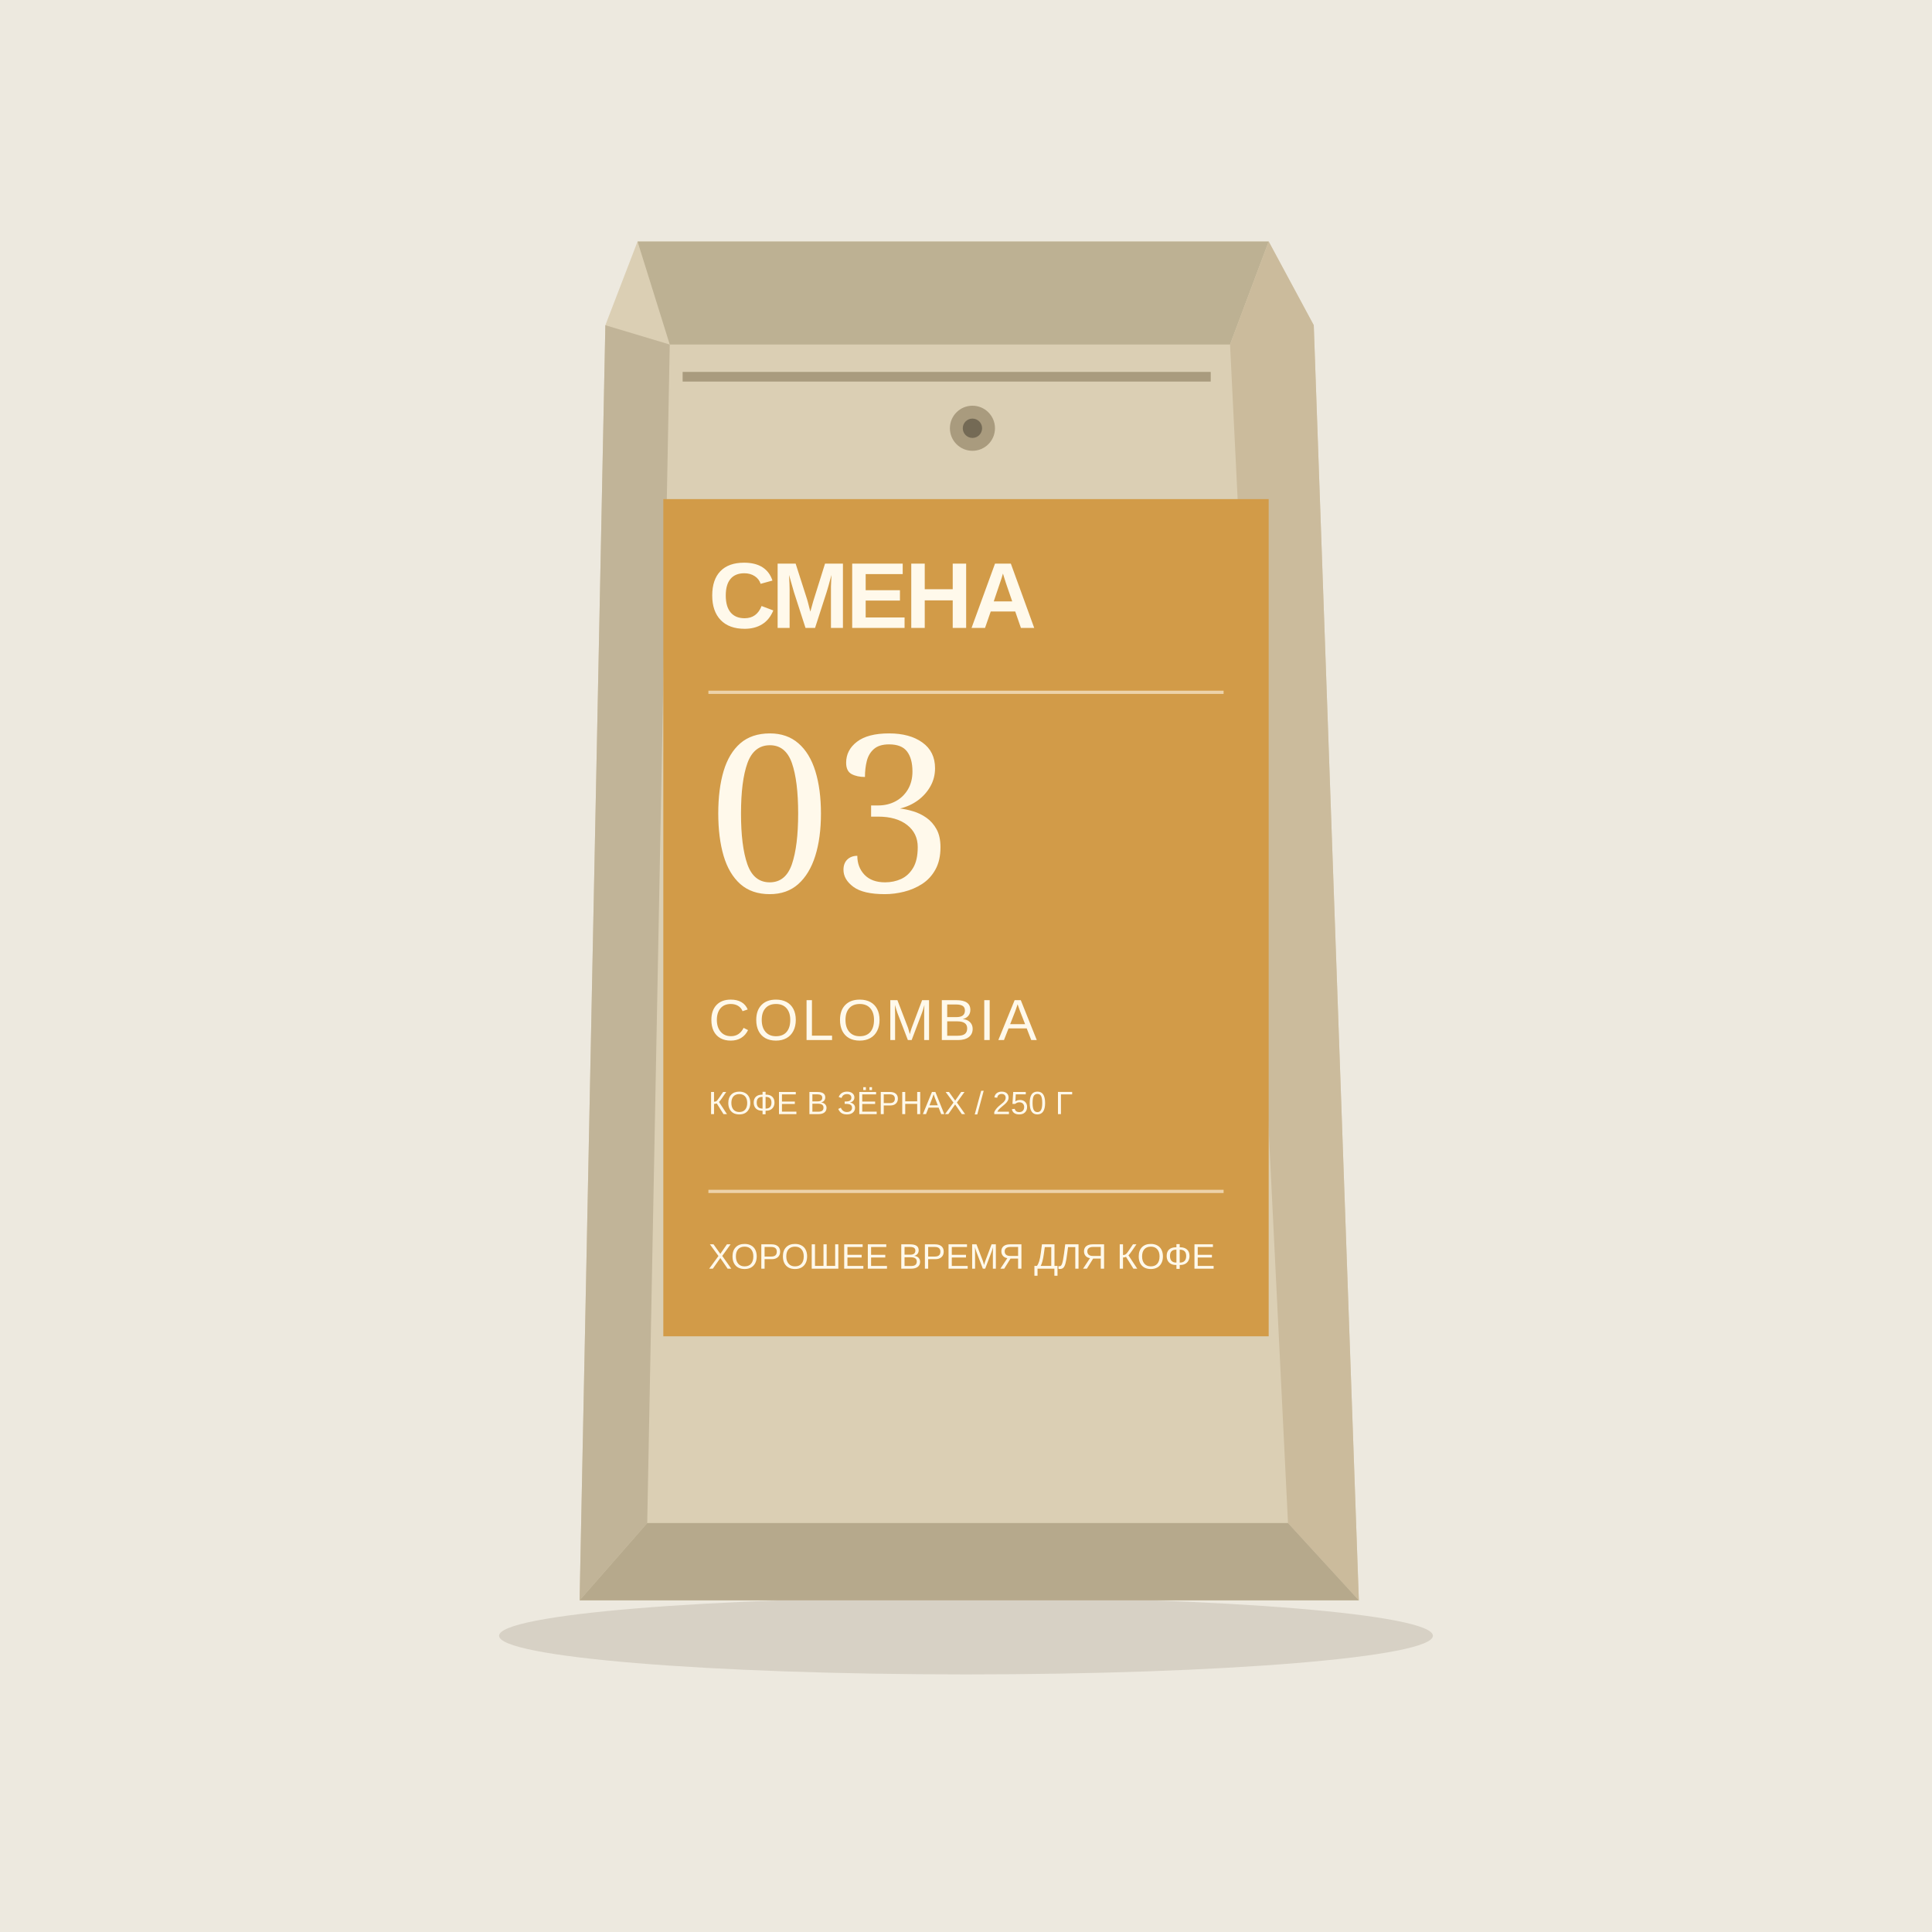
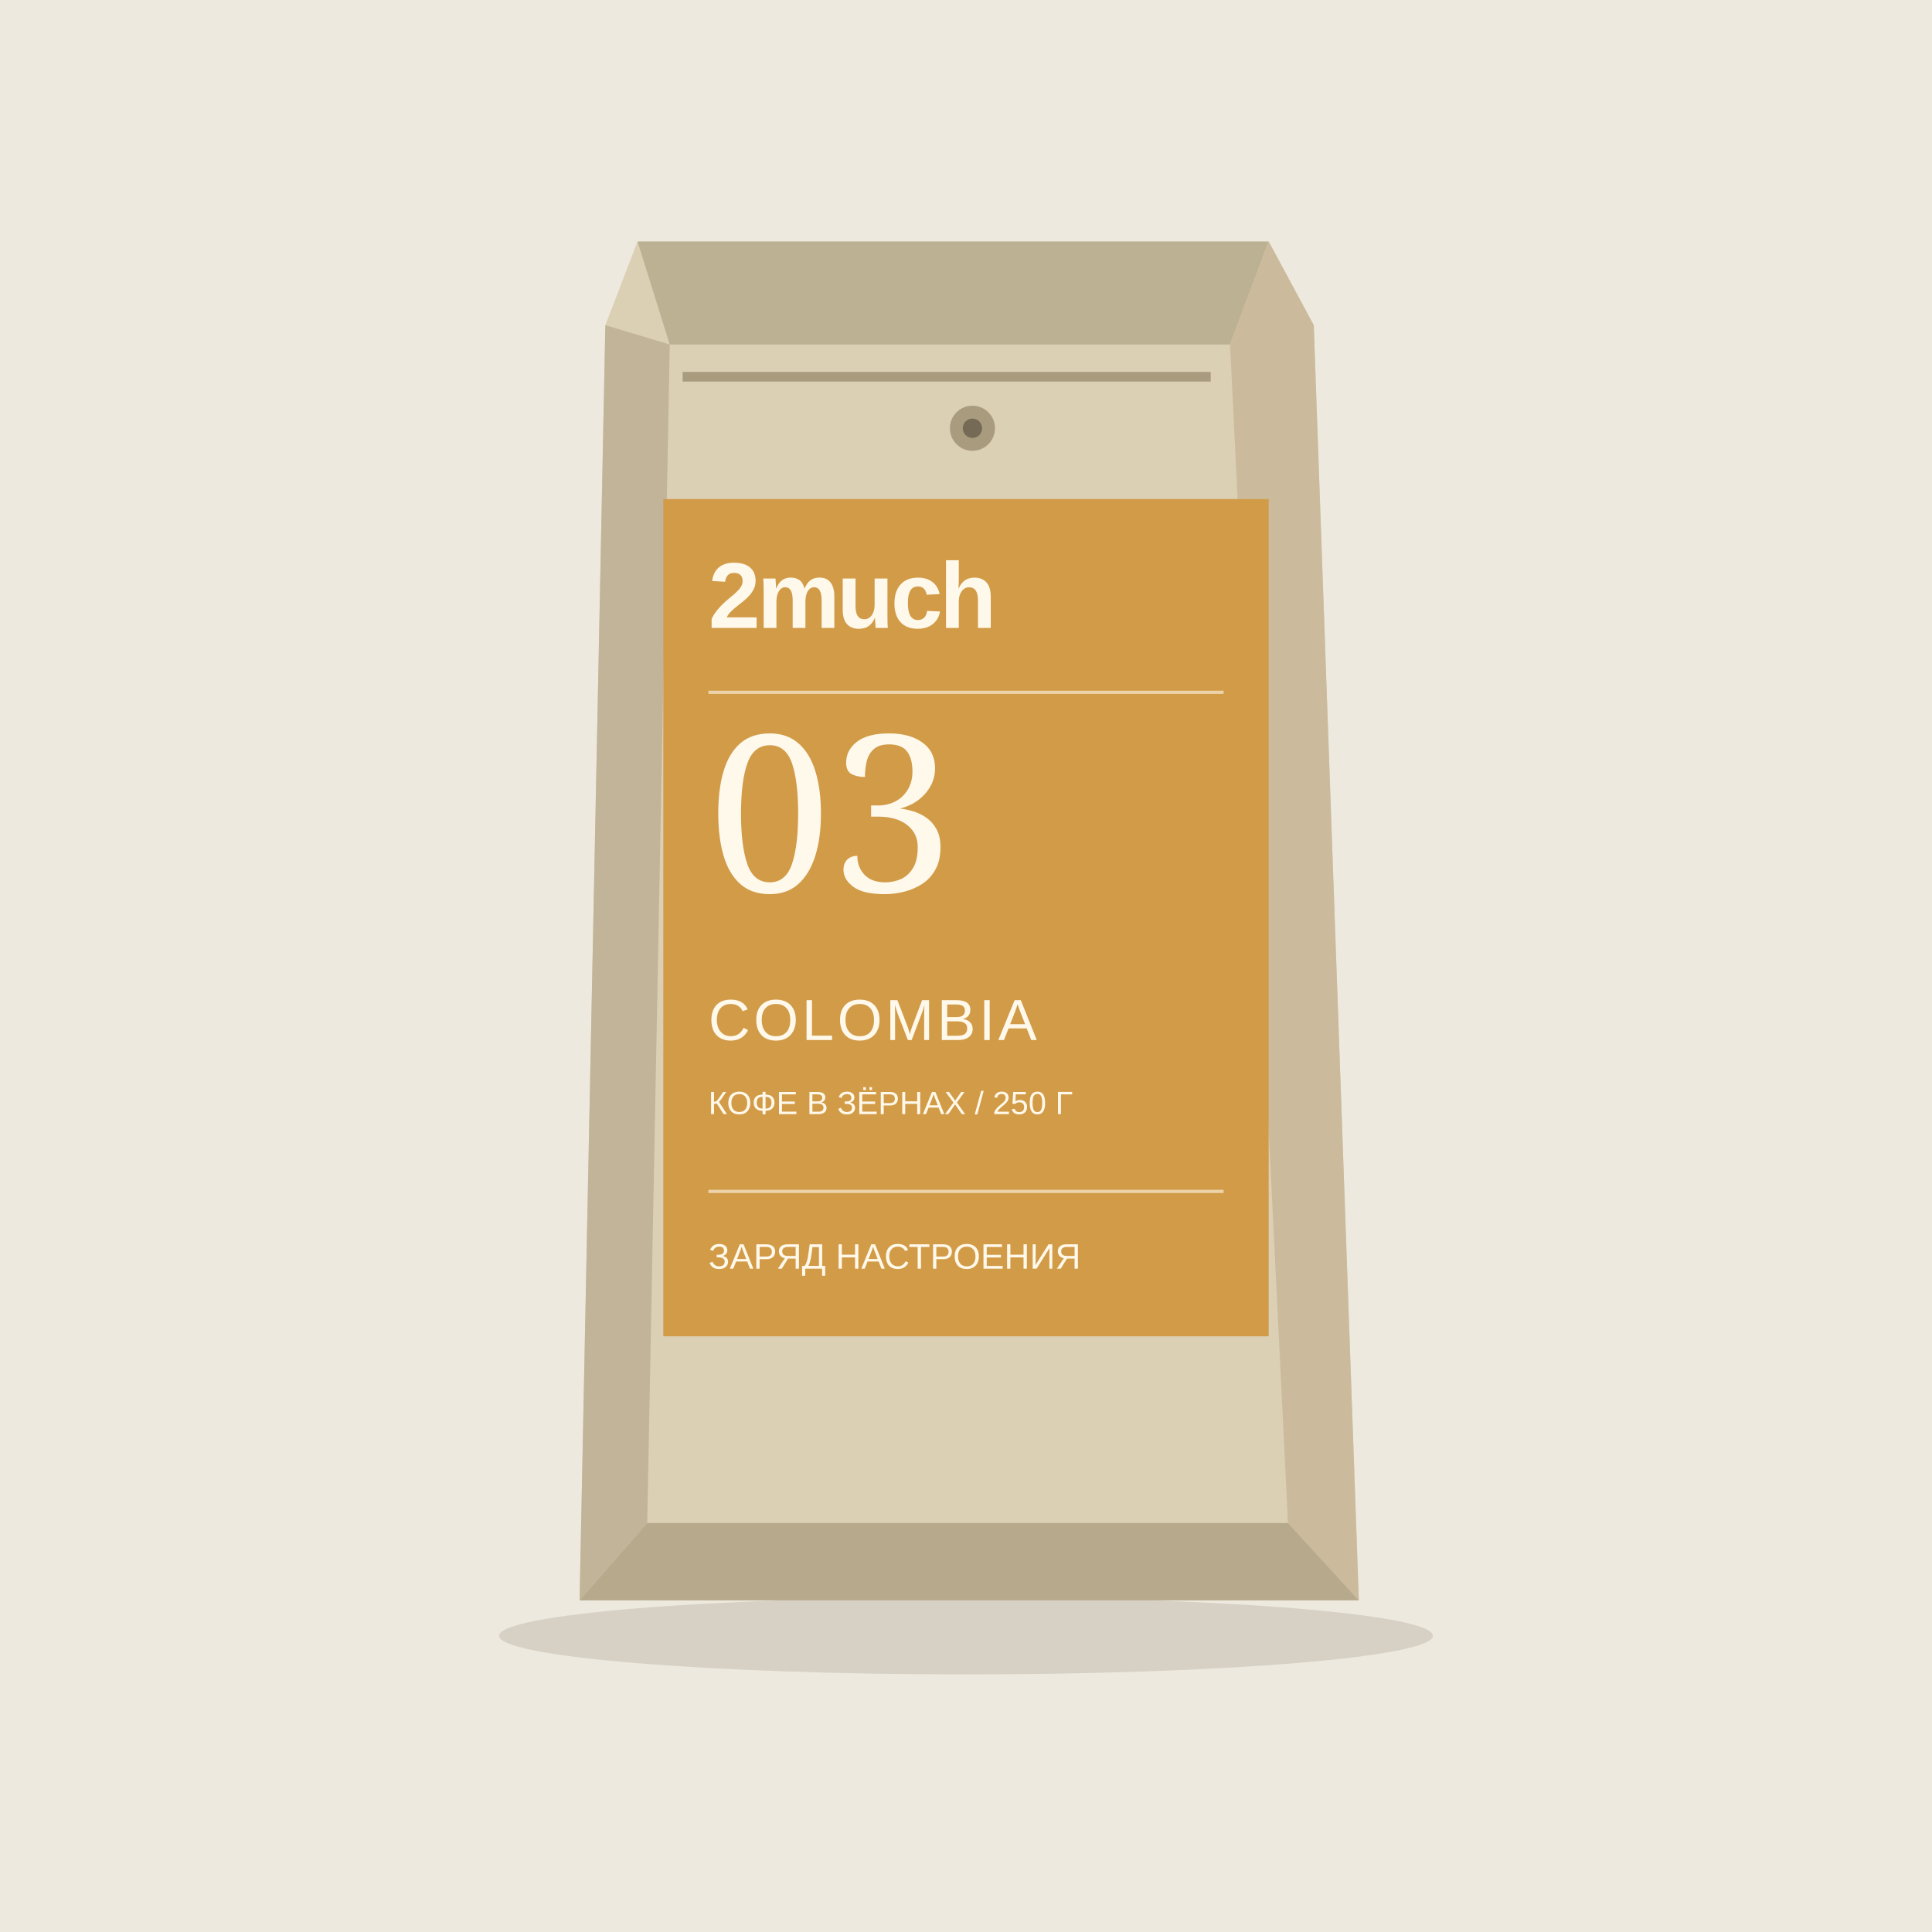
<svg xmlns="http://www.w3.org/2000/svg" viewBox="0 0 600 600">
  <rect width="100%" height="100%" fill="#ede9df" />
  <ellipse cx="300" cy="508" rx="145" ry="12" fill="#d7d1c5" />
  <g transform="translate(180 65) scale(1)">
    <path d="M18 10H214L228 36 242 432 0 432 8 36Z" fill="#dbcfb4" />
    <path d="M18 10H214L202 42H28Z" fill="#bdb193" />
    <path d="M8 36L28 42 21 408 0 432Z" fill="#c1b498" />
    <path d="M214 10L228 36 242 432 220 408 202 42Z" fill="#cbbb9c" />
    <path d="M21 408H220L242 432H0Z" fill="#b6a98c" />
    <path d="M32 52H196" stroke="#a99b7e" stroke-width="3" />
    <rect x="26" y="90" width="188" height="260" fill="#d29b48" />
-     <text x="40" y="130" fill="#fff9eb" font-family="Arial,sans-serif" font-size="29" font-weight="700" letter-spacing="-1">СМЕНА</text>
+     <text x="40" y="130" fill="#fff9eb" font-family="Arial,sans-serif" font-size="29" font-weight="700" letter-spacing="-1">2much</text>
    <path d="M40 150H200" stroke="#fff9eb" opacity=".6" />
    <text x="40" y="212" fill="#fff9eb" font-family="Georgia,serif" font-size="68">03</text>
    <text x="40" y="258" fill="#fff9eb" font-family="Arial,sans-serif" font-size="18" letter-spacing="1">COLOMBIA</text>
    <text x="40" y="281" fill="#fff9eb" font-family="Arial,sans-serif" font-size="10">КОФЕ В ЗЁРНАХ / 250 Г</text>
    <path d="M40 305H200" stroke="#fff9eb" opacity=".6" />
-     <text x="40" y="329" fill="#fff9eb" font-family="Arial,sans-serif" font-size="11">ХОРОШЕЕ ВРЕМЯ ДЛЯ КОФЕ</text>
+     <text x="40" y="329" fill="#fff9eb" font-family="Arial,sans-serif" font-size="11">ЗАРЯД НАСТРОЕНИЯ</text>
    <circle cx="122" cy="68" r="7" fill="#a99b7e" />
    <circle cx="122" cy="68" r="3" fill="#746a55" />
  </g>
</svg>
